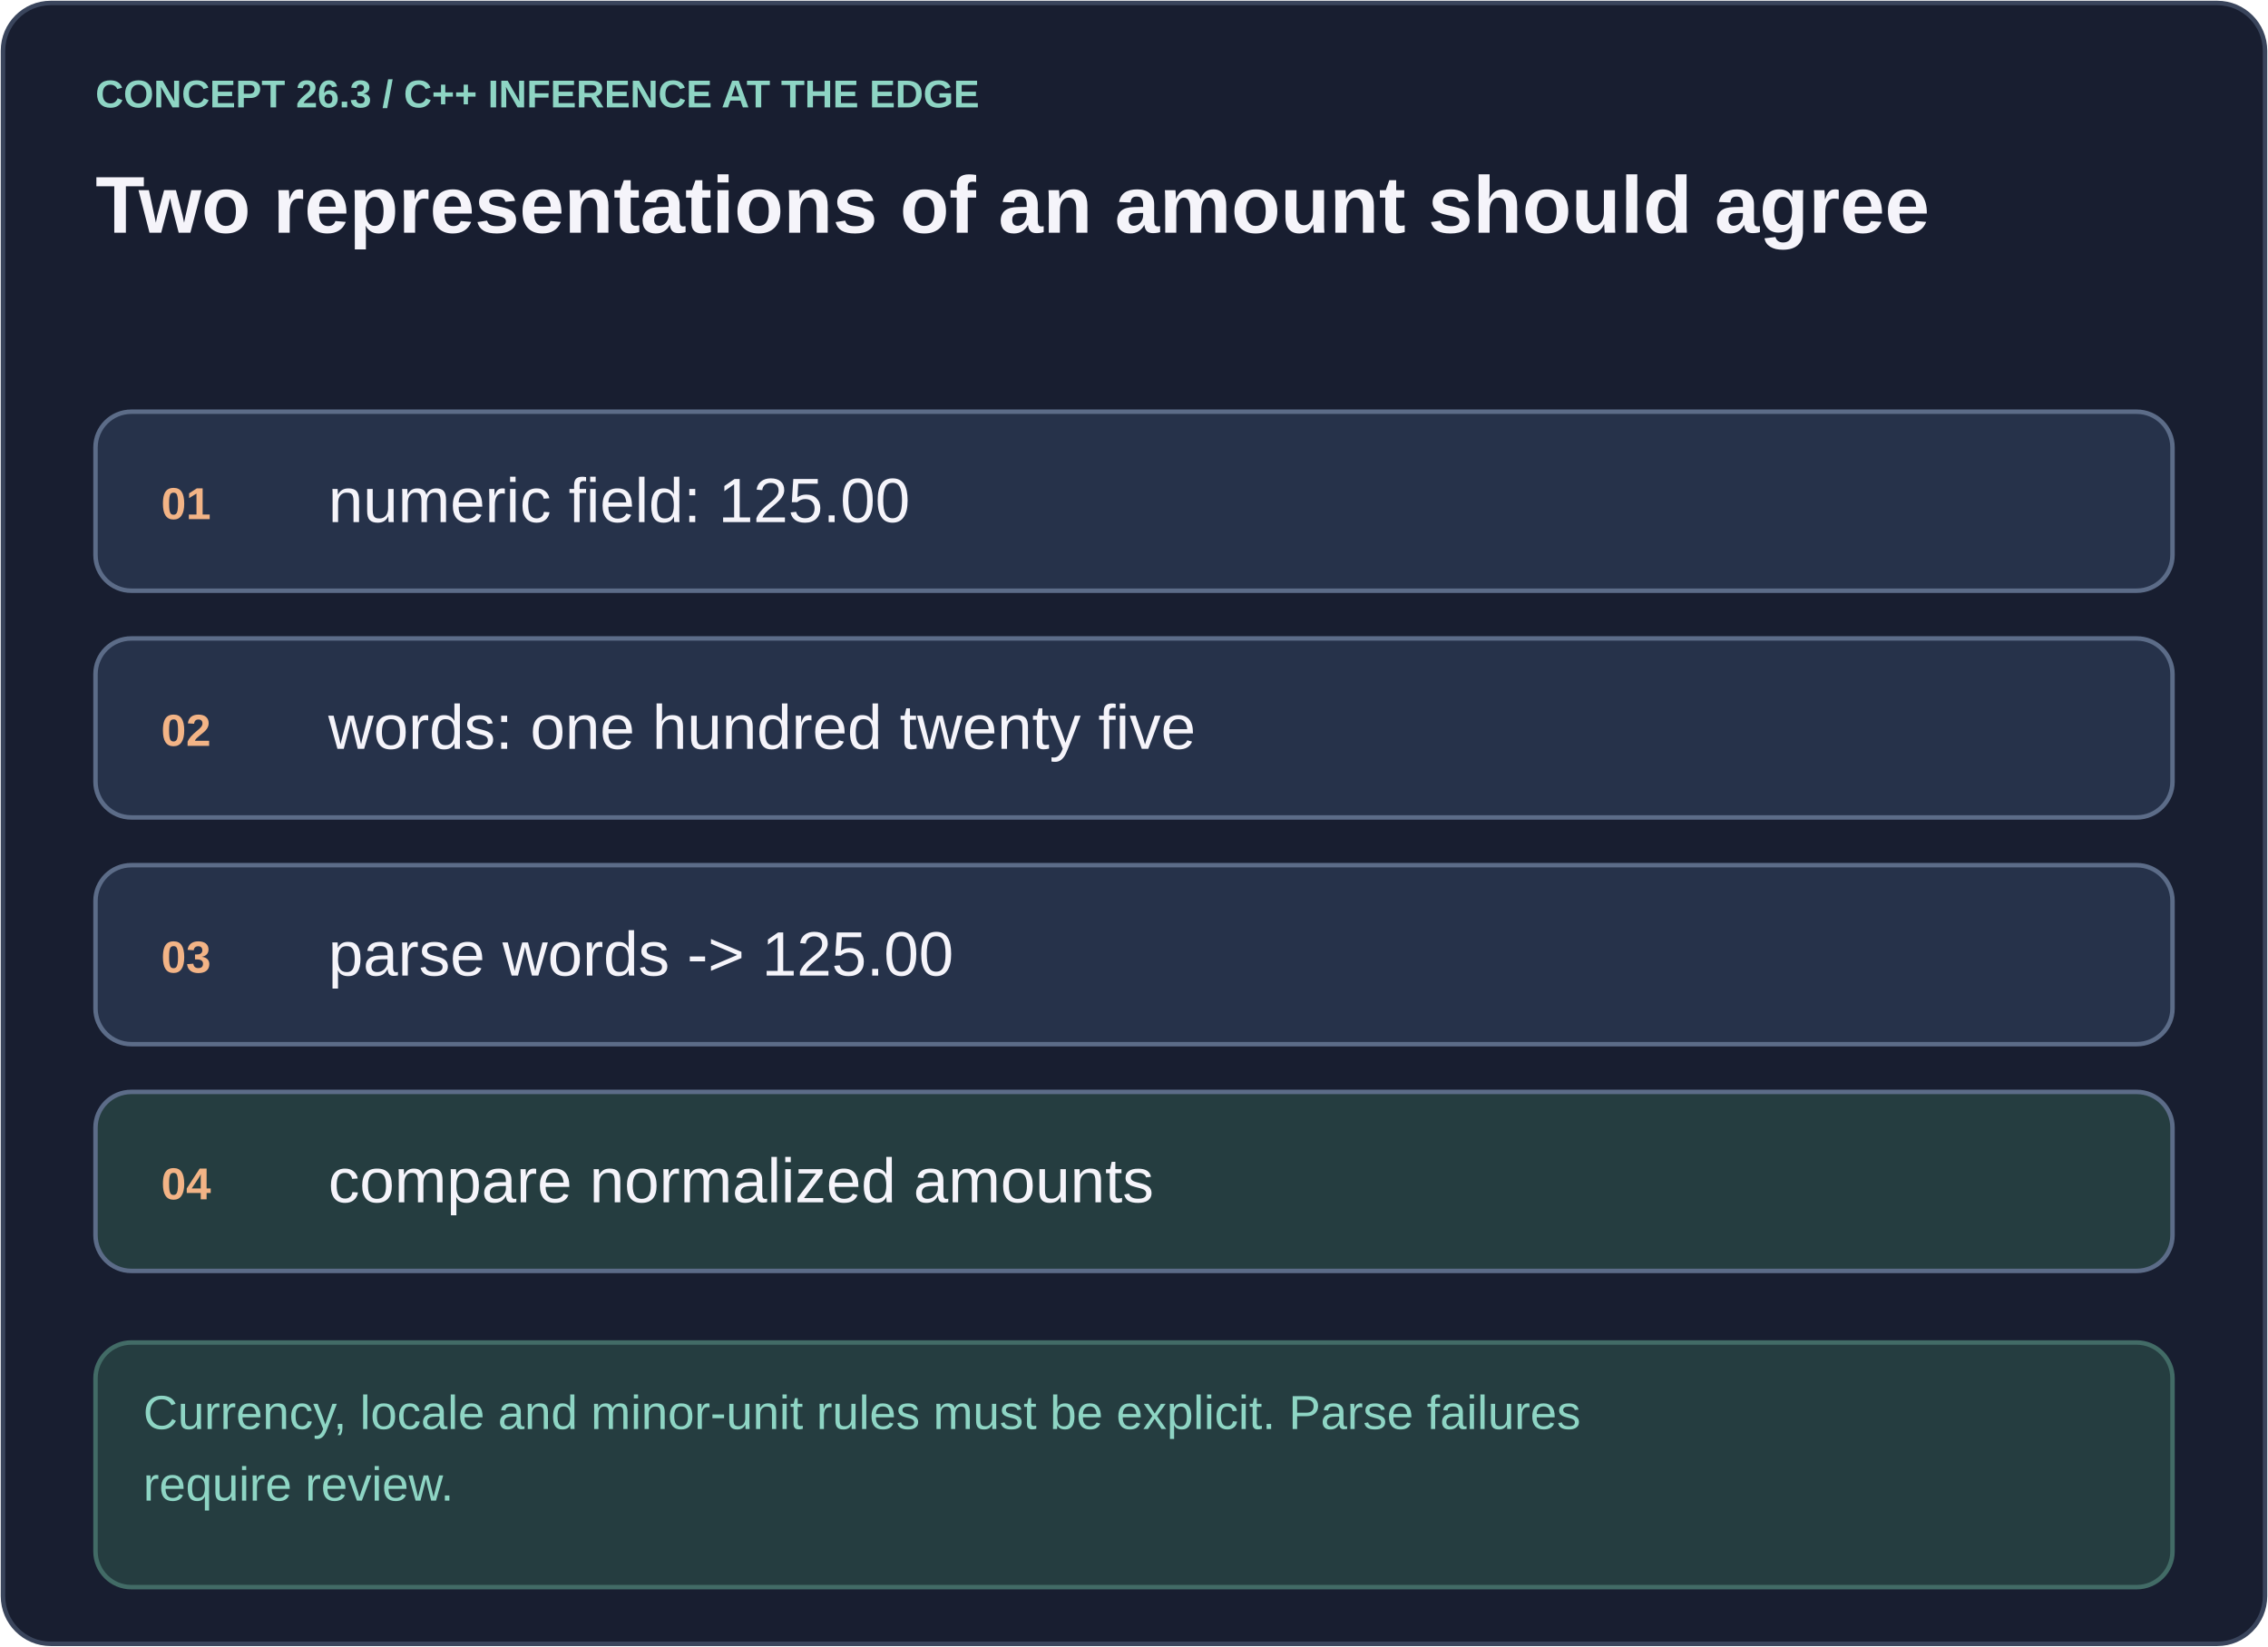
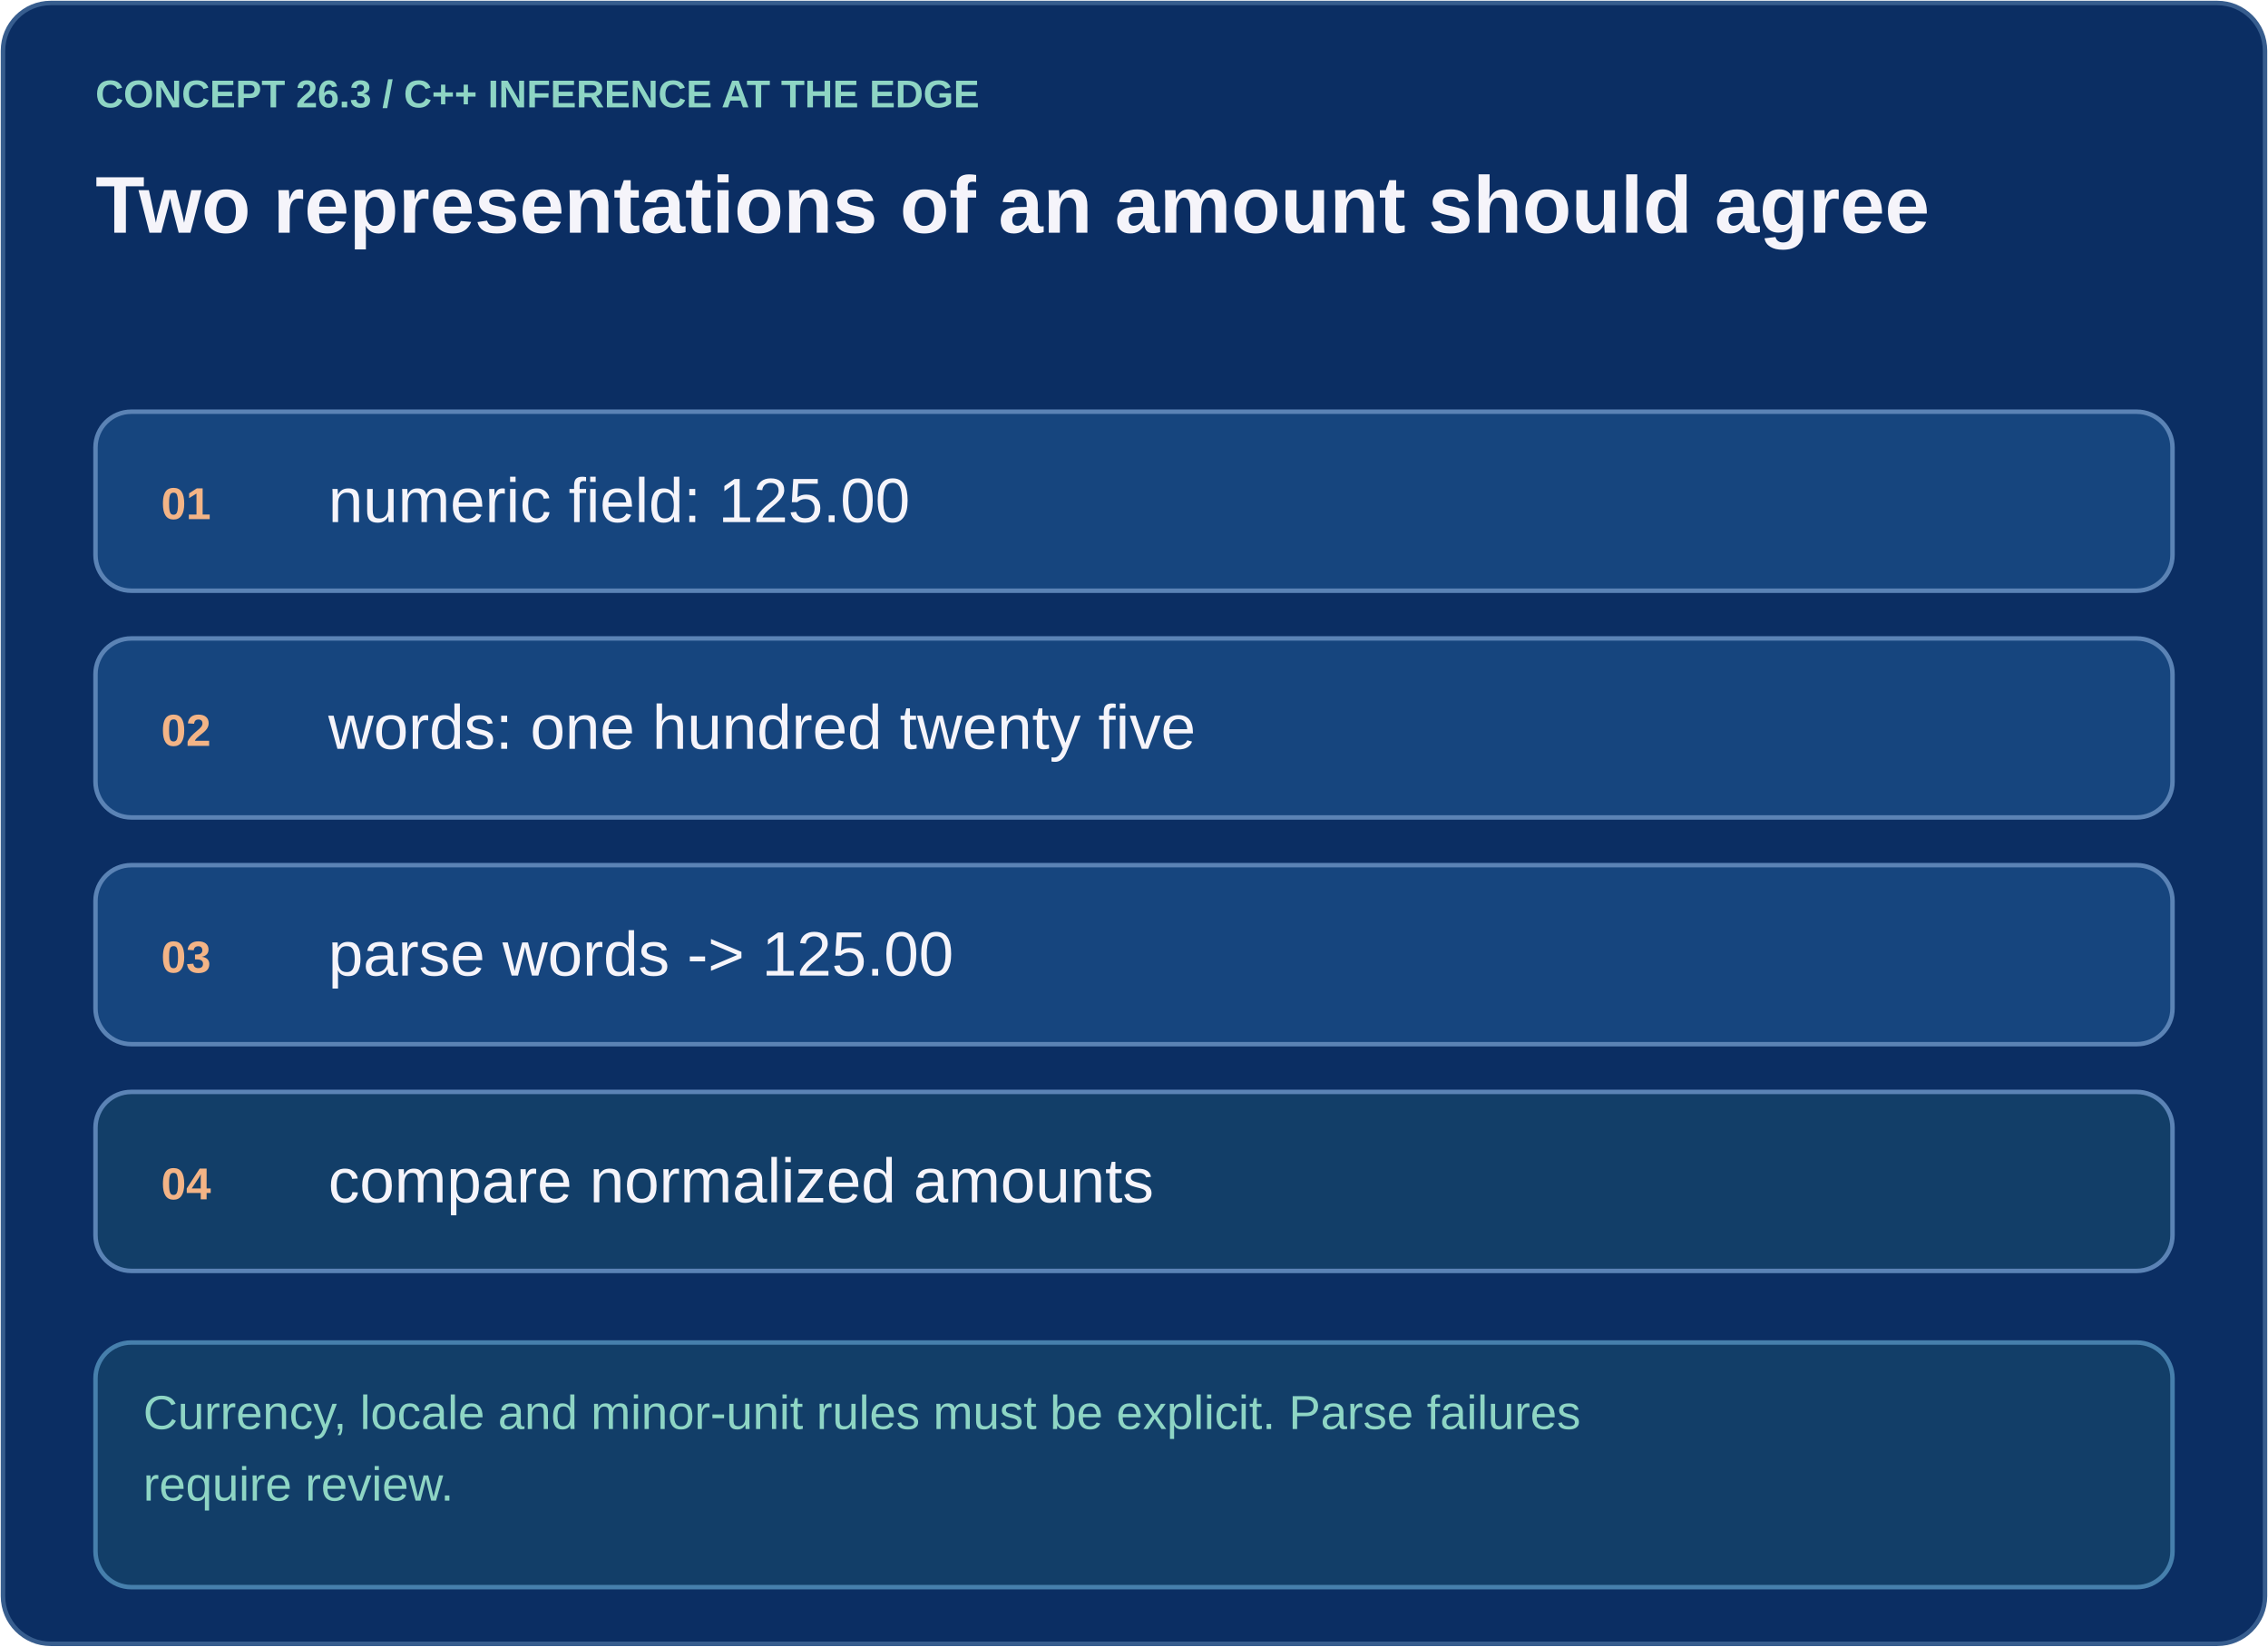
<svg xmlns="http://www.w3.org/2000/svg" width="760" height="552" viewBox="0 0 760 552" role="img" aria-labelledby="title desc">
  <defs>
    <marker id="arrow" viewBox="0 0 10 10" refX="9" refY="5" markerWidth="6" markerHeight="6" orient="auto-start-reverse">
      <path d="M0 0 L10 5 L0 10 Z" fill="#738993" />
    </marker>
  </defs>
  <g font-family="Arial, Helvetica, sans-serif">
-     <rect x="1" y="1" width="758" height="550" rx="16" fill="#181e30" stroke="#3a455c" stroke-width="1.5" />
+     <rect x="1" y="1" width="758" height="550" rx="16" fill="#0b2e63" stroke="#375d8e" stroke-width="1.5" />
    <text x="32" y="36" font-size="13" fill="#8ed5c4" font-weight="700" text-anchor="start">CONCEPT 26.3  /  C++ INFERENCE AT THE EDGE</text>
    <text x="32" y="78" font-size="27" fill="#f5f4fa" font-weight="600" text-anchor="start">Two representations of an amount should agree</text>
-     <rect x="32" y="138" width="696" height="60" rx="12" fill="#26324a" stroke="#5c6c88" stroke-width="1.5" />
+     <rect x="32" y="138" width="696" height="60" rx="12" fill="#16457e" stroke="#5b83b5" stroke-width="1.5" />
    <text x="54" y="174" font-size="15" fill="#f3b486" font-weight="700" text-anchor="start">01</text>
    <text x="110" y="175" font-size="21" fill="#f5f4fa" font-weight="400" text-anchor="start">numeric field: 125.00</text>
-     <rect x="32" y="214" width="696" height="60" rx="12" fill="#26324a" stroke="#5c6c88" stroke-width="1.5" />
+     <rect x="32" y="214" width="696" height="60" rx="12" fill="#16457e" stroke="#5b83b5" stroke-width="1.5" />
    <text x="54" y="250" font-size="15" fill="#f3b486" font-weight="700" text-anchor="start">02</text>
    <text x="110" y="251" font-size="21" fill="#f5f4fa" font-weight="400" text-anchor="start">words: one hundred twenty five</text>
-     <rect x="32" y="290" width="696" height="60" rx="12" fill="#26324a" stroke="#5c6c88" stroke-width="1.5" />
+     <rect x="32" y="290" width="696" height="60" rx="12" fill="#16457e" stroke="#5b83b5" stroke-width="1.5" />
    <text x="54" y="326" font-size="15" fill="#f3b486" font-weight="700" text-anchor="start">03</text>
    <text x="110" y="327" font-size="21" fill="#f5f4fa" font-weight="400" text-anchor="start">parse words -&gt; 125.00</text>
-     <rect x="32" y="366" width="696" height="60" rx="12" fill="#253d40" stroke="#5c6c88" stroke-width="1.5" />
+     <rect x="32" y="366" width="696" height="60" rx="12" fill="#123e68" stroke="#5b83b5" stroke-width="1.5" />
    <text x="54" y="402" font-size="15" fill="#f3b486" font-weight="700" text-anchor="start">04</text>
    <text x="110" y="403" font-size="21" fill="#f5f4fa" font-weight="400" text-anchor="start">compare normalized amounts</text>
-     <rect x="32" y="450" width="696" height="82" rx="12" fill="#253d40" stroke="#426b66" stroke-width="1.5" />
+     <rect x="32" y="450" width="696" height="82" rx="12" fill="#123e68" stroke="#467fac" stroke-width="1.5" />
    <text x="48" y="479" font-size="16" fill="#8ed5c4" font-weight="400" text-anchor="start">Currency, locale and minor-unit rules must be explicit. Parse failures</text>
    <text x="48" y="503" font-size="16" fill="#8ed5c4" font-weight="400" text-anchor="start">require review.</text>
  </g>
</svg>
